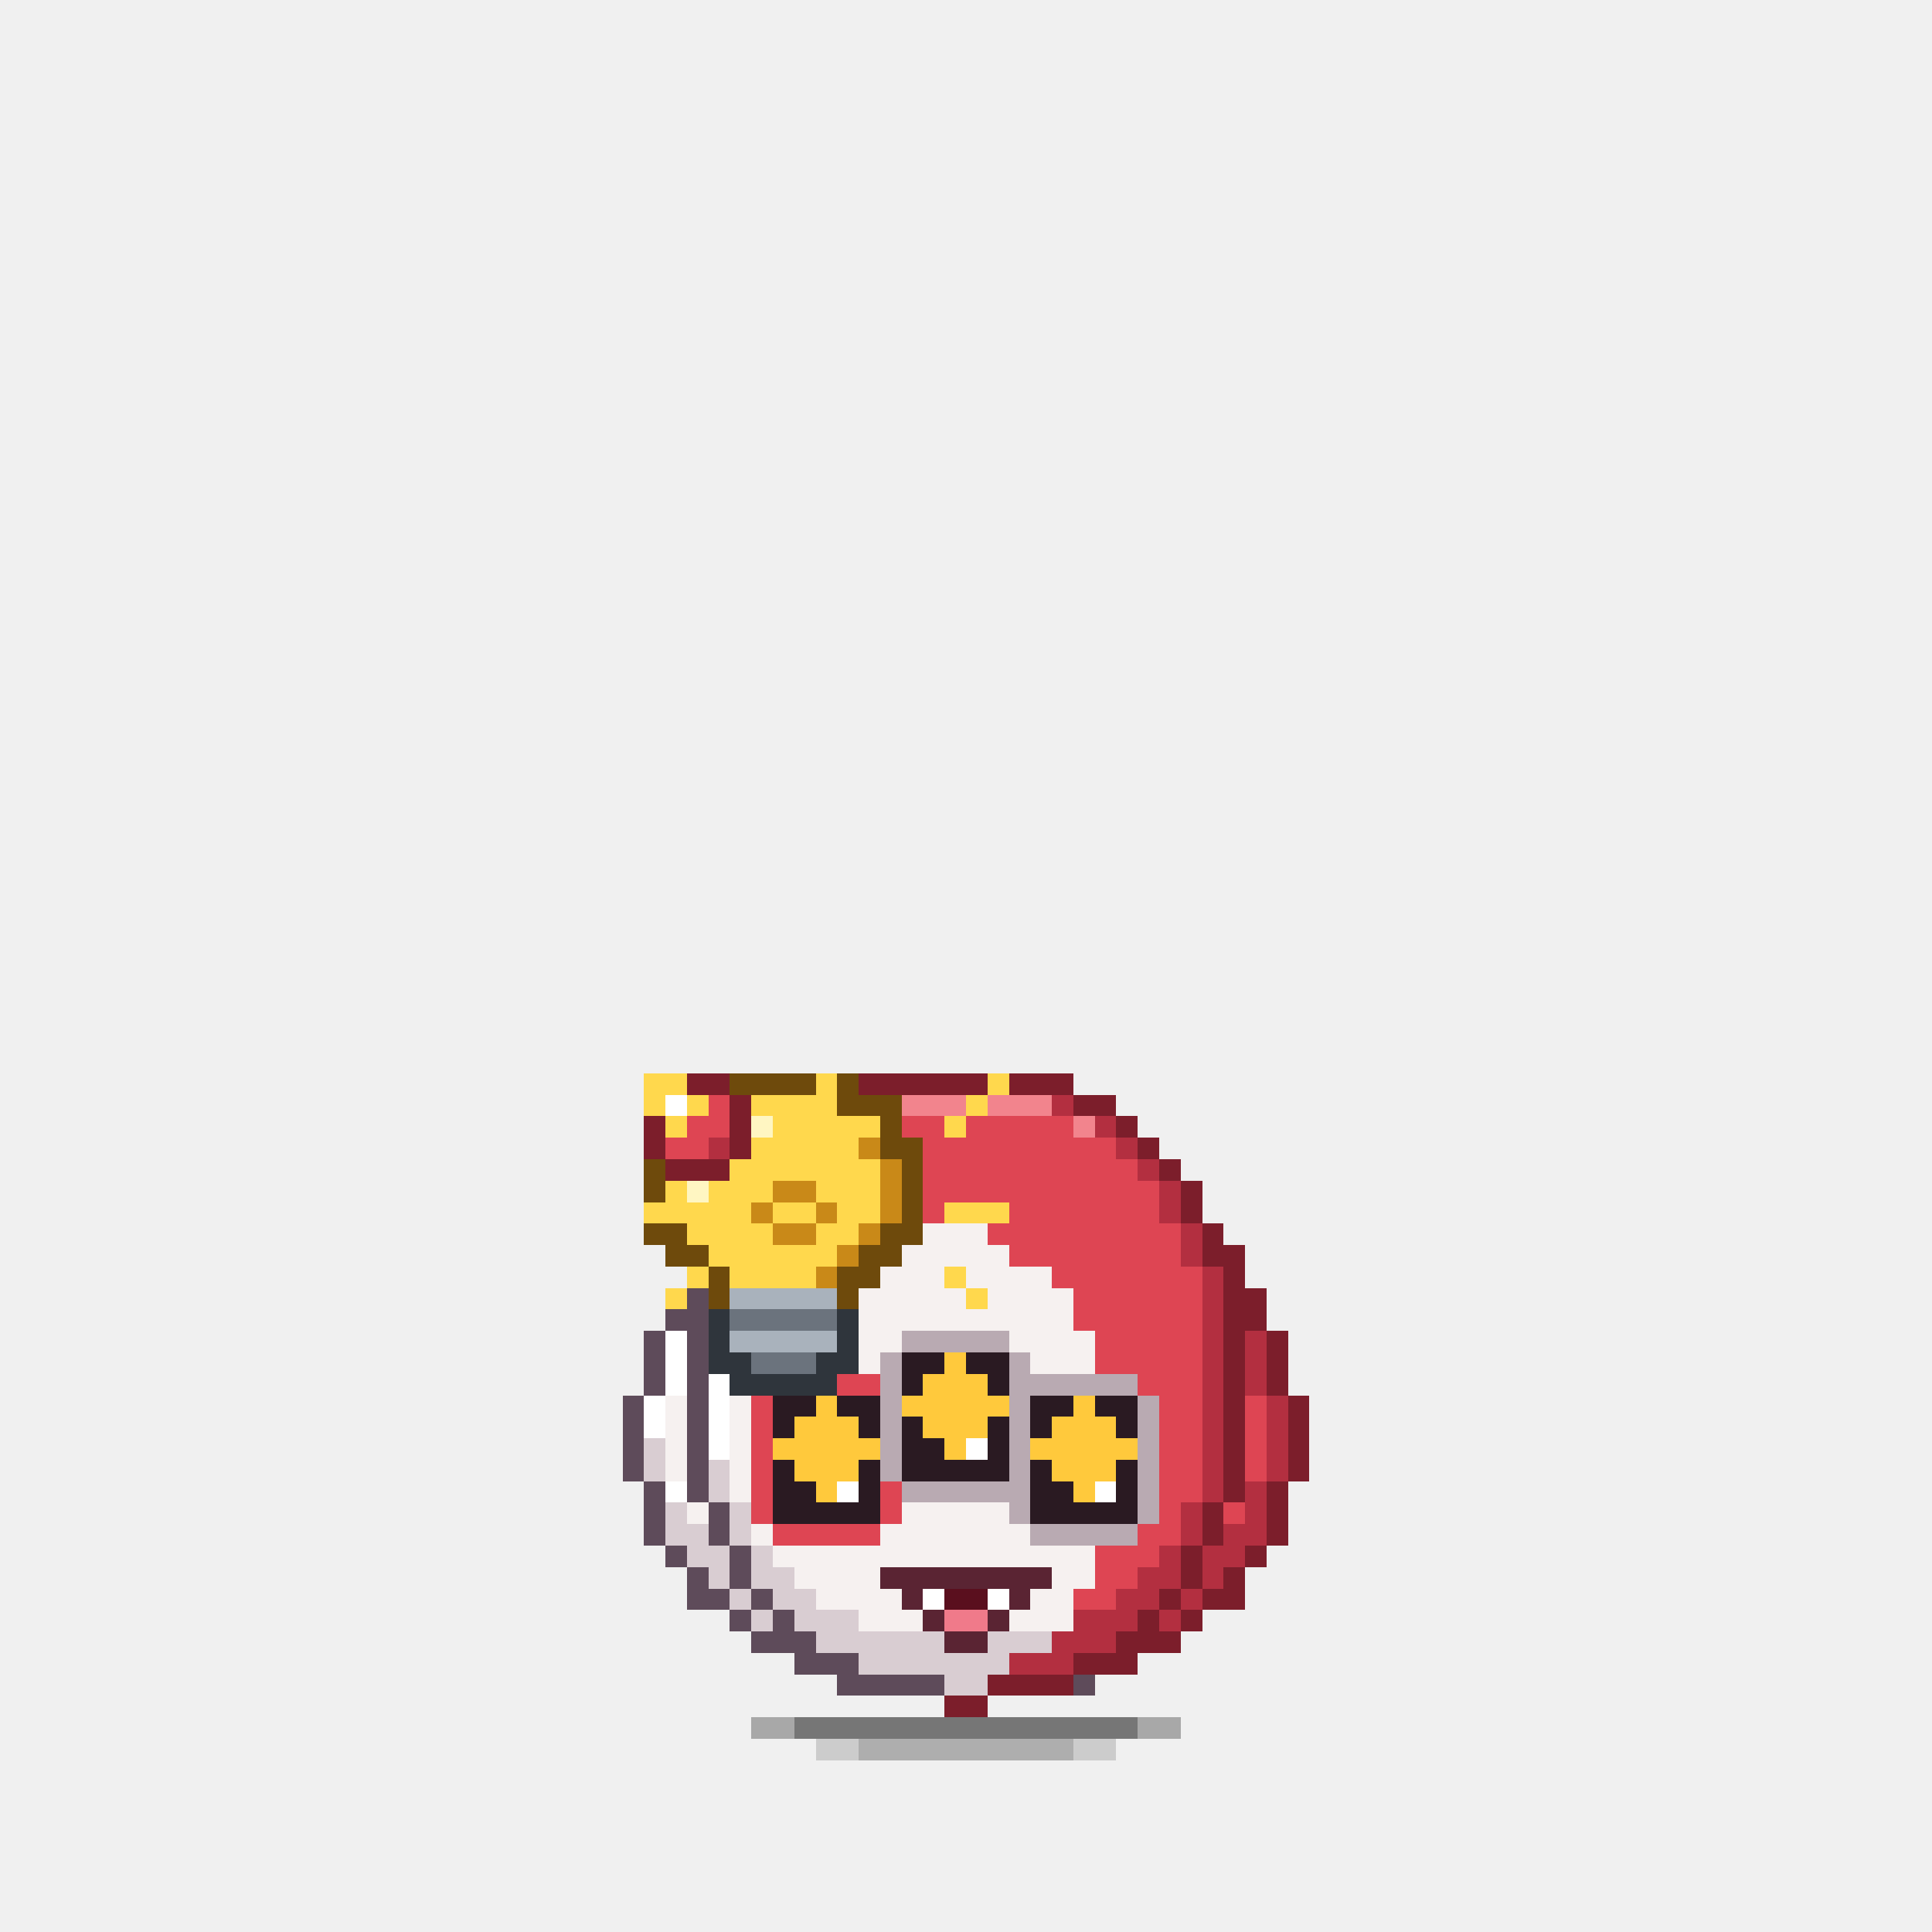
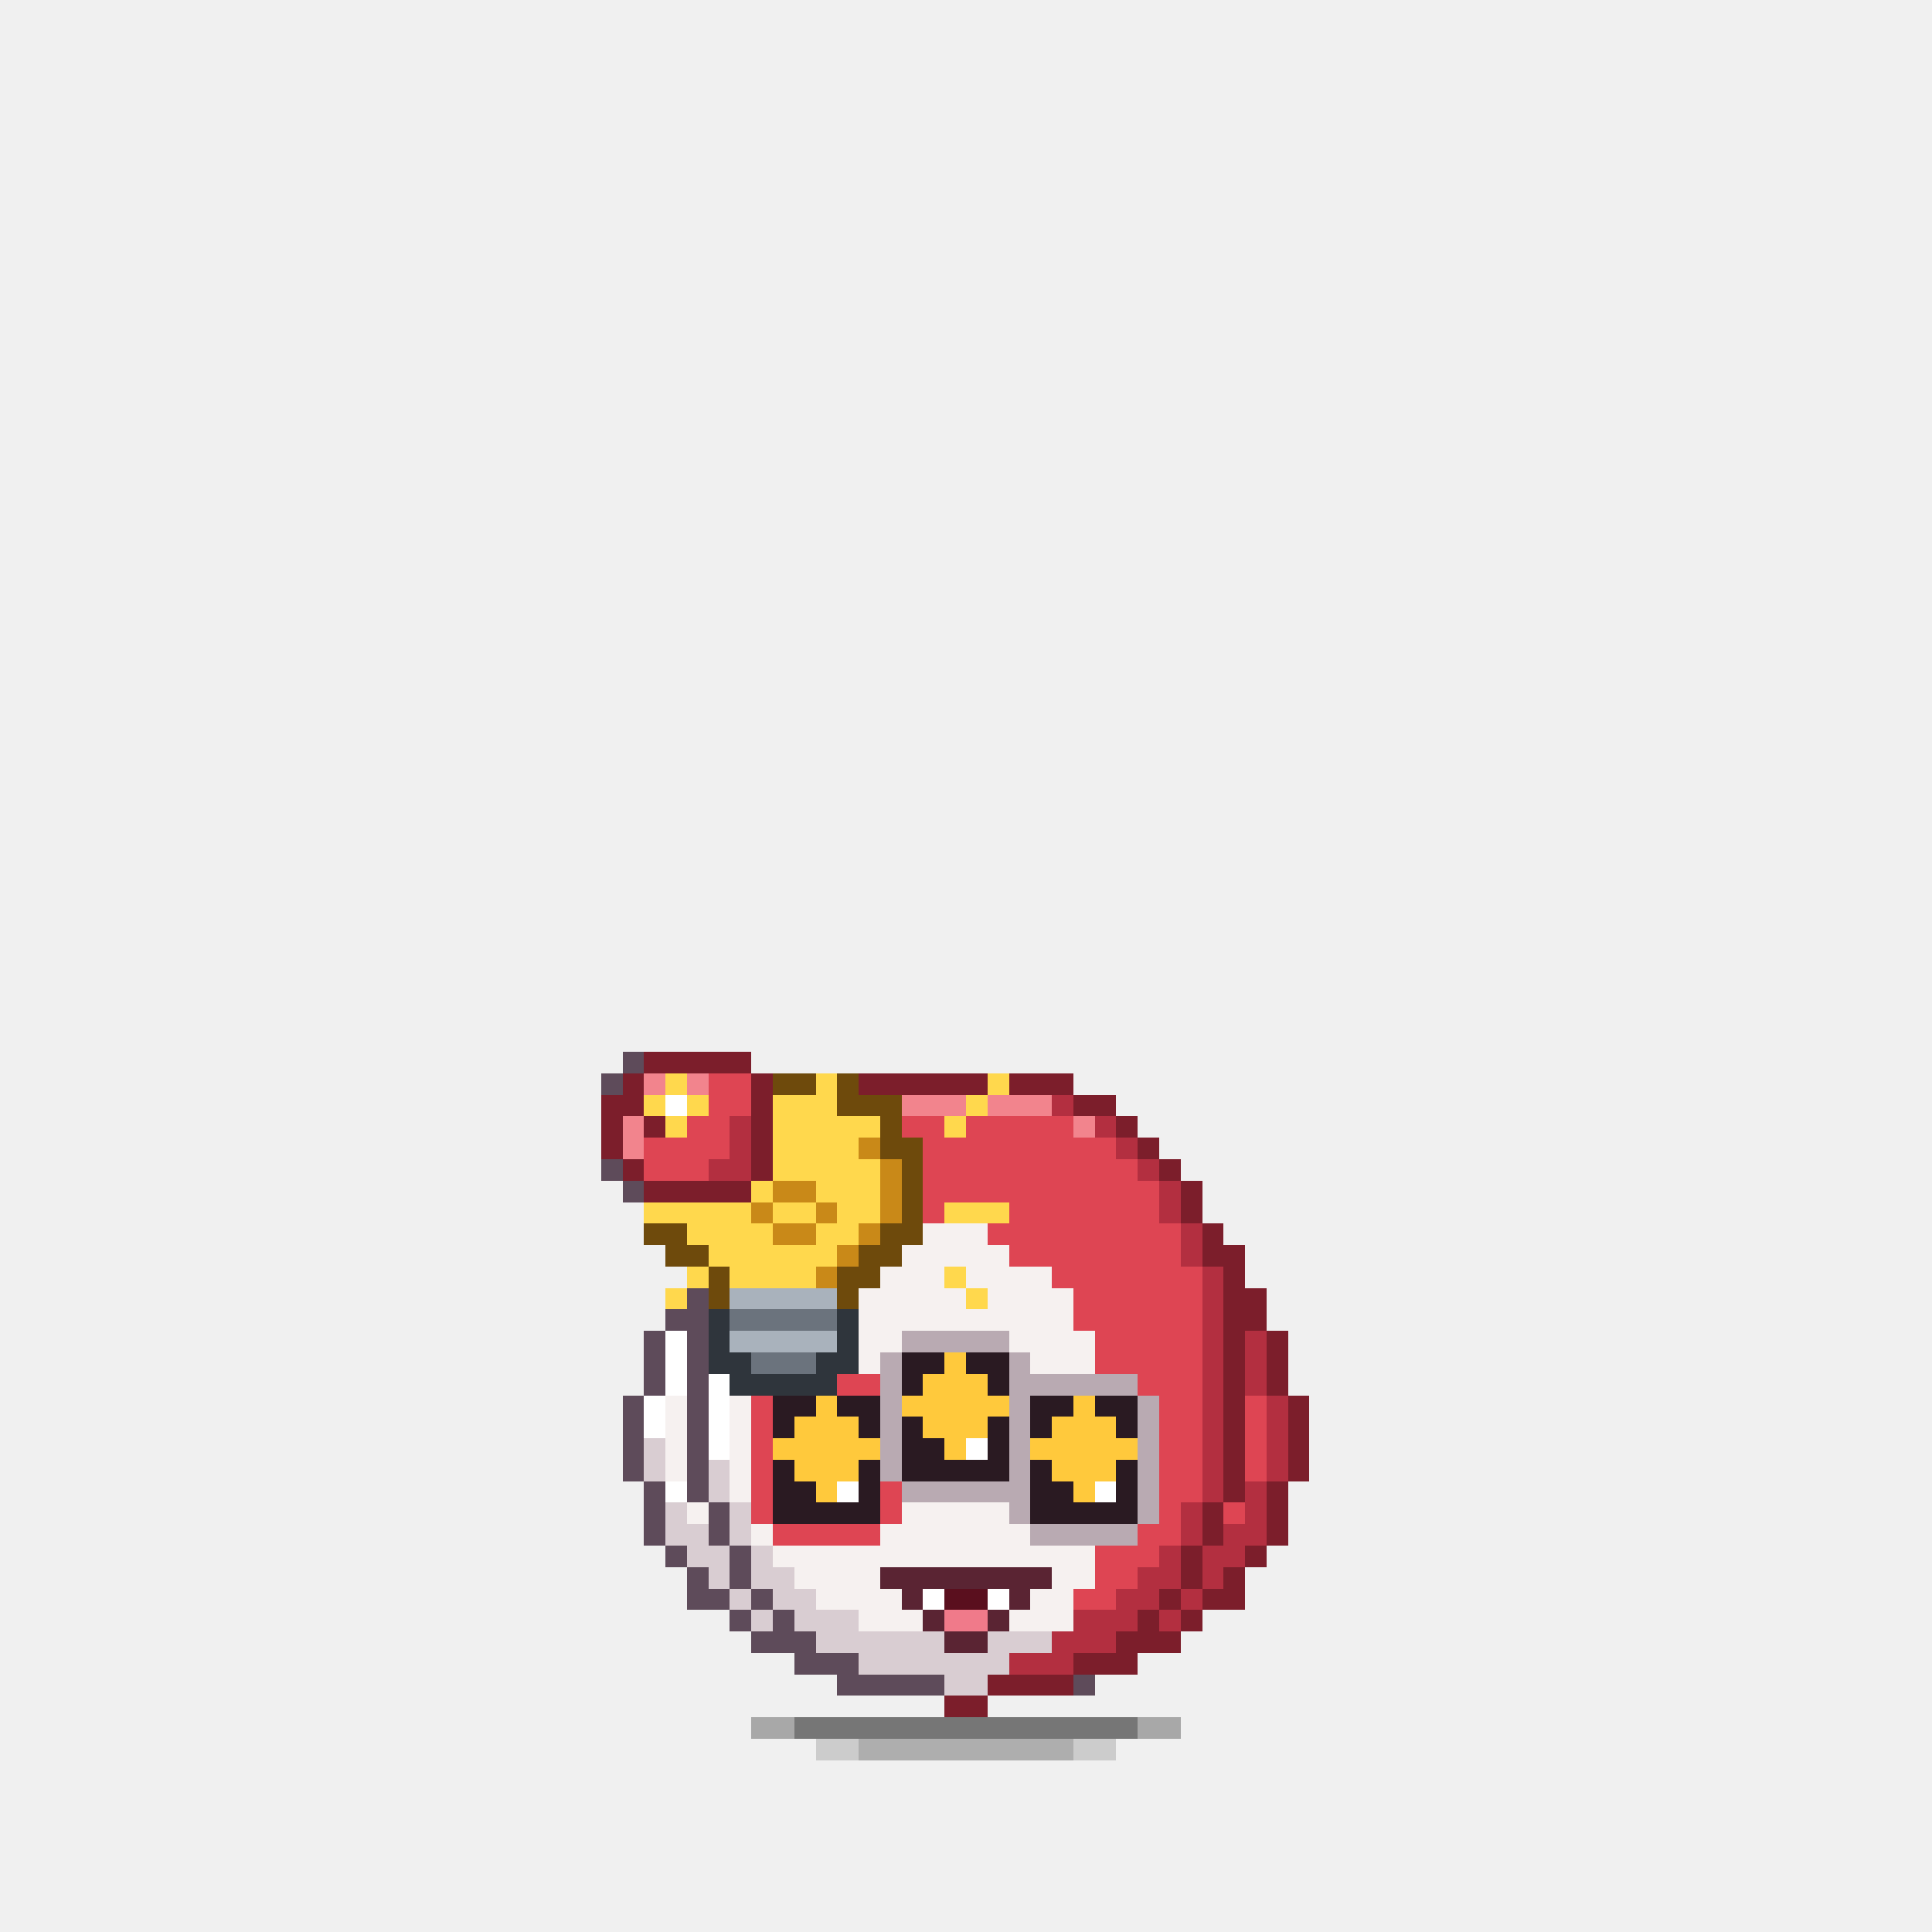
<svg xmlns="http://www.w3.org/2000/svg" viewBox="-15 -25 45 45" width="500" height="500" shape-rendering="crispEdges">
  <defs>
    <style>
      .sh-v { animation: sh-v 1.5s infinite step-end; }
      .sh-s-v { animation: sh-s-v 1.5s infinite step-end; }
      .b-n-m { animation: b-n-m 1.5s infinite step-end; }
      .b-n-v { animation: b-n-v 1.5s infinite step-end; }
      .b-sq-m { animation: b-sq-m 1.5s infinite step-end; }
      .b-sq-v { animation: b-sq-v 1.5s infinite step-end; }
      .b-st-m { animation: b-st-m 1.5s infinite step-end; }
      .b-st-v { animation: b-st-v 1.5s infinite step-end; }
      .f-eye-rings-m { animation: f-eye-rings-m 1.5s infinite step-end; }
      .f-eyes-open-m { animation: f-eyes-open-m 1.5s infinite step-end; }
      .f-eyes-open-v { animation: f-eyes-open-v 1.5s infinite step-end; }
      .f-cursor-m { animation: f-cursor-m 1.5s infinite step-end; }
      .f-cursor-v { animation: f-cursor-v 1.5s infinite step-end; }
      .f-face-star-m { animation: f-face-star-m 1.5s infinite step-end; }
      .f-face-star-v { animation: f-face-star-v 1.5s infinite step-end; }
      .bulb-dim-m { animation: bulb-dim-m 1.5s infinite step-end; }
      .bulb-dim-v { animation: bulb-dim-v 1.5s infinite step-end; }
      .bulb-lit-m { animation: bulb-lit-m 1.5s infinite step-end; }
      .bulb-lit-v { animation: bulb-lit-v 1.5s infinite step-end; }
      .bulb-rays-m { animation: bulb-rays-m 1.5s infinite step-end; }
      .bulb-rays-v { animation: bulb-rays-v 1.5s infinite step-end; }
      .hl-m { animation: hl-m 1.5s infinite linear; }
      .hr-m { animation: hr-m 1.5s infinite linear; }
      .glint-m { animation: glint-m 1.5s infinite linear; }
      .glint-v { animation: glint-v 1.5s infinite step-end; }
      .rig-m { animation: rig-m 1.5s infinite linear; }
      .bulb-m { animation: bulb-m 1.5s infinite linear; }
      .bulb-v { animation: bulb-v 1.5s infinite step-end; }
      @keyframes sh-v {
        0% { opacity: 1; }
        27.778% { opacity: 0; }
        55.556% { opacity: 1; }
      }
      @keyframes sh-s-v {
        0% { opacity: 0; }
        27.778% { opacity: 1; }
        55.556% { opacity: 0; }
      }
      @keyframes b-n-m {
        0% { transform: translate(0px, 0px); }
        27.778% { transform: translate(0px, 2px); }
        33.333% { transform: translate(0px, 0px); }
        55.556% { transform: translate(0px, -1px); }
        61.111% { transform: translate(0px, 0px); }
      }
      @keyframes b-n-v {
        0% { opacity: 1; }
        16.667% { opacity: 0; }
        33.333% { opacity: 1; }
        55.556% { opacity: 0; }
        61.111% { opacity: 1; }
      }
      @keyframes b-sq-m {
        0% { transform: translate(0px, 0px); }
        27.778% { transform: translate(0px, 2px); }
        33.333% { transform: translate(0px, 4px); }
        44.444% { transform: translate(0px, 3px); }
        50% { transform: translate(0px, 1px); }
        55.556% { transform: translate(0px, 0px); }
      }
      @keyframes b-sq-v {
        0% { opacity: 0; }
        16.667% { opacity: 1; }
        27.778% { opacity: 0; }
        55.556% { opacity: 1; }
        61.111% { opacity: 0; }
      }
      @keyframes b-st-m {
        0% { transform: translate(0px, -2px); }
        27.778% { transform: translate(0px, 0px); }
        33.333% { transform: translate(0px, 2px); }
        44.444% { transform: translate(0px, 1px); }
        50% { transform: translate(0px, -1px); }
        55.556% { transform: translate(0px, -2px); }
      }
      @keyframes b-st-v {
        0% { opacity: 0; }
        27.778% { opacity: 1; }
        33.333% { opacity: 0; }
      }
      @keyframes f-eye-rings-m {
        0% { transform: translate(0px, 0px); }
        16.667% { transform: translate(0px, 2px); }
        27.778% { transform: translate(0px, -1px); }
        33.333% { transform: translate(0px, 0px); }
        55.556% { transform: translate(0px, 2px); }
        61.111% { transform: translate(0px, 0px); }
      }
      @keyframes f-eyes-open-m {
        0% { transform: translate(0px, -1px); }
        16.667% { transform: translate(0px, 1px); }
        27.778% { transform: translate(0px, 3px); }
        33.333% { transform: translate(0px, 5px); }
        44.444% { transform: translate(0px, 4px); }
        50% { transform: translate(0px, 2px); }
        55.556% { transform: translate(0px, 1px); }
      }
      @keyframes f-eyes-open-v {
        0% { opacity: 1; }
        27.778% { opacity: 0; }
      }
      @keyframes f-cursor-m {
        0% { transform: translate(0px, 0px); }
        16.667% { transform: translate(0px, 2px); }
        27.778% { transform: translate(0px, 4px); }
        33.333% { transform: translate(0px, 6px); }
        44.444% { transform: translate(0px, 5px); }
        50% { transform: translate(0px, 3px); }
        55.556% { transform: translate(0px, 2px); }
      }
      @keyframes f-cursor-v {
        0% { opacity: 1; }
        27.778% { opacity: 0; }
      }
      @keyframes f-face-star-m {
        0% { transform: translate(0px, -3px); }
        27.778% { transform: translate(0px, -1px); }
        33.333% { transform: translate(0px, 0px); }
        55.556% { transform: translate(0px, 2px); }
        61.111% { transform: translate(0px, 0px); }
      }
      @keyframes f-face-star-v {
        0% { opacity: 0; }
        27.778% { opacity: 1; }
      }
      @keyframes bulb-dim-m {
        0% { transform: translate(0px, 0px); }
        27.778% { transform: translate(0px, 1px); }
        33.333% { transform: translate(0px, 0px); }
      }
      @keyframes bulb-dim-v {
        0% { opacity: 0; }
        16.667% { opacity: 1; }
        27.778% { opacity: 0; }
      }
      @keyframes bulb-lit-m {
        0% { transform: translate(0px, -1px); }
        27.778% { transform: translate(0px, 0px); }
      }
      @keyframes bulb-lit-v {
        0% { opacity: 0; }
        27.778% { opacity: 1; }
      }
      @keyframes bulb-rays-m {
        0% { transform: translate(-2px, -1px); }
        27.778% { transform: translate(-2px, 0px); }
        33.333% { transform: translate(-2px, -1px); }
      }
      @keyframes bulb-rays-v {
        0% { opacity: 0; }
        33.333% { opacity: 1; }
        44.444% { opacity: 0; }
        55.556% { opacity: 1; }
        66.667% { opacity: 0; }
        77.778% { opacity: 1; }
        88.889% { opacity: 0; }
      }
      @keyframes hl-m {
        0% { transform: translate(-1px, 19px); }
        27.778% { transform: translate(-1px, 19px); }
        28.889% { transform: translate(-1px, 18.844px); }
        33.333% { transform: translate(-1px, 17px); }
        37.778% { transform: translate(-1px, 15.618px); }
        40% { transform: translate(-1px, 15.13px); }
        41.667% { transform: translate(-1px, 15px); }
        42.222% { transform: translate(-1px, 15.006px); }
        44.444% { transform: translate(-1px, 15.144px); }
        46.667% { transform: translate(-1px, 15.425px); }
        50% { transform: translate(-1px, 16px); }
        51.111% { transform: translate(-1px, 16.298px); }
        53.333% { transform: translate(-1px, 17.203px); }
        55.556% { transform: translate(-1px, 18px); }
        57.778% { transform: translate(-1px, 18.544px); }
        60% { transform: translate(-1px, 18.939px); }
        61.111% { transform: translate(-1px, 19px); }
        100% { transform: translate(-1px, 19px); }
      }
      @keyframes hr-m {
        0% { transform: translate(26px, 8.577px); }
        2.222% { transform: translate(26px, 10.576px); }
        6.667% { transform: translate(26px, 14.952px); }
        8.889% { transform: translate(26px, 16.863px); }
        11.111% { transform: translate(26px, 18.28px); }
        13.333% { transform: translate(26px, 18.969px); }
        13.889% { transform: translate(26px, 19px); }
        15.556% { transform: translate(26px, 18.73px); }
        17.778% { transform: translate(26px, 17.648px); }
        20% { transform: translate(26px, 15.955px); }
        22.222% { transform: translate(26px, 13.883px); }
        24.444% { transform: translate(26px, 11.666px); }
        26.667% { transform: translate(26px, 9.537px); }
        28.889% { transform: translate(26px, 7.727px); }
        31.111% { transform: translate(26px, 6.471px); }
        33.333% { transform: translate(26px, 6px); }
        94.444% { transform: translate(26px, 6px); }
        95.556% { transform: translate(26px, 6.122px); }
        97.778% { transform: translate(26px, 7.015px); }
        100% { transform: translate(26px, 8.577px); }
      }
      @keyframes glint-m {
        0% { transform: translate(24px, 5px); }
        44.444% { transform: translate(24px, 5px); }
        50% { transform: translate(24px, 5px); }
        50.01% { transform: translate(24px, 8px); }
        77.778% { transform: translate(24px, 8px); }
        83.333% { transform: translate(24px, 8px); }
        83.343% { transform: translate(24px, 5px); }
        100% { transform: translate(24px, 5px); }
      }
      @keyframes glint-v {
        0% { opacity: 0; }
        44.444% { opacity: 1; }
        50% { opacity: 0; }
        77.778% { opacity: 1; }
        83.333% { opacity: 0; }
      }
      @keyframes rig-m {
        0% { transform: translate(0px, 0px); }
        22.222% { transform: translate(0px, 0px); }
        24.444% { transform: translate(0px, -0.548px); }
        26.667% { transform: translate(0px, -1.584px); }
        27.778% { transform: translate(0px, -2px); }
        31.111% { transform: translate(0px, -3.054px); }
        33.333% { transform: translate(0px, -3.662px); }
        35.556% { transform: translate(0px, -3.985px); }
        36.111% { transform: translate(0px, -4px); }
        37.778% { transform: translate(0px, -3.946px); }
        40% { transform: translate(0px, -3.73px); }
        42.222% { transform: translate(0px, -3.398px); }
        44.444% { transform: translate(0px, -3px); }
        46.667% { transform: translate(0px, -2.275px); }
        48.889% { transform: translate(0px, -1.346px); }
        50% { transform: translate(0px, -1px); }
        53.333% { transform: translate(0px, -0.224px); }
        55.556% { transform: translate(0px, 0px); }
        100% { transform: translate(0px, 0px); }
      }
      @keyframes bulb-m {
        0% { transform: translate(9px, -17px); }
        0.01% { transform: translate(9px, -16.667px); }
        16.667% { transform: translate(9px, -16.667px); }
        19.444% { transform: translate(9px, -17px); }
        24.444% { transform: translate(9px, -17.744px); }
        26.667% { transform: translate(9px, -17.967px); }
        27.778% { transform: translate(9px, -18px); }
        28.889% { transform: translate(9px, -17.896px); }
        31.111% { transform: translate(9px, -17.352px); }
        33.333% { transform: translate(9px, -17px); }
        94.444% { transform: translate(9px, -17px); }
        100% { transform: translate(9px, -17px); }
      }
      @keyframes bulb-v {
        0% { opacity: 0; }
        16.667% { opacity: 1; }
      }
      @media (prefers-reduced-motion: reduce) { * { animation: none !important; } }
    </style>
    <g id="shadow">
      <path fill="#000000" fill-opacity="0.3" d="M5 30h20v1h-20z" />
      <path fill="#000000" fill-opacity="0.15" d="M8 31h14v1h-14z" />
    </g>
    <g id="shadow-sm">
      <path fill="#000000" fill-opacity="0.3" d="M7 30h16v1h-16z" />
      <path fill="#000000" fill-opacity="0.15" d="M10 31h10v1h-10z" />
    </g>
    <g id="cloud">
      <path fill="#5E4B5A" d="M2 8h1v1h-1zM2 9h1v1h-1zM1 10h1v1h-1zM1 11h1v1h-1zM1 12h1v1h-1zM1 13h1v1h-1zM1 14h1v1h-1zM1 15h1v1h-1zM1 16h1v1h-1zM1 17h1v1h-1zM1 18h1v1h-1zM1 19h1v1h-1zM1 20h1v1h-1zM2 21h1v1h-1zM2 22h1v1h-1zM3 23h1v1h-1zM4 24h1v1h-1zM5 25h1v1h-1zM6 26h2v1h-2zM8 27h2v1h-2zM10 28h4v1h-4zM16 28h2v1h-2zM14 29h2v1h-2z" />
      <path fill="#7C1E2B" d="M14 1h2v1h-2zM10 2h4v1h-4zM16 2h4v1h-4zM8 3h2v1h-2zM20 3h2v1h-2zM6 4h2v1h-2zM22 4h2v1h-2zM5 5h1v1h-1zM24 5h1v1h-1zM4 6h1v1h-1zM25 6h1v1h-1zM3 7h1v1h-1zM26 7h1v1h-1zM27 8h1v1h-1zM27 9h1v1h-1zM28 10h1v1h-1zM28 11h1v1h-1zM28 12h1v1h-1zM28 13h1v1h-1zM28 14h1v1h-1zM28 15h1v1h-1zM28 16h1v1h-1zM28 17h1v1h-1zM28 18h1v1h-1zM28 19h1v1h-1zM28 20h1v1h-1zM27 21h1v1h-1zM27 22h1v1h-1zM26 23h1v1h-1zM25 24h1v1h-1zM24 25h1v1h-1zM22 26h2v1h-2zM20 27h2v1h-2zM18 28h2v1h-2z" />
      <path fill="#FFFFFF" d="M4 7h1v1h-1zM3 8h1v1h-1zM3 9h1v1h-1zM2 10h1v1h-1zM2 11h1v1h-1zM2 12h1v1h-1zM2 13h1v1h-1zM2 14h1v1h-1zM2 15h1v1h-1zM2 16h1v1h-1zM2 17h1v1h-1zM2 18h1v1h-1z" />
      <path fill="#F2848D" d="M14 2h1v1h-1zM10 3h4v1h-4zM16 3h3v1h-3zM8 4h2v1h-2zM20 4h1v1h-1zM6 5h2v1h-2zM22 5h1v1h-1zM5 6h1v1h-1z" />
      <path fill="#F6F1F0" d="M6 6h8v1h-8zM5 7h12v1h-12zM4 8h14v1h-14zM4 9h15v1h-15zM3 10h17v1h-17zM3 11h18v1h-18zM3 12h18v1h-18zM3 13h19v1h-19zM3 14h19v1h-19zM3 15h20v1h-20zM3 16h20v1h-20zM3 17h20v1h-20zM3 18h20v1h-20zM3 19h20v1h-20zM3 20h20v1h-20zM4 21h18v1h-18zM5 22h17v1h-17zM6 23h16v1h-16zM8 24h13v1h-13zM10 25h10v1h-10zM14 26h2v1h-2z" />
      <path fill="#DE4553" d="M14 3h2v1h-2zM10 4h10v1h-10zM8 5h14v1h-14zM14 6h10v1h-10zM17 7h8v1h-8zM18 8h8v1h-8zM19 9h7v1h-7zM20 10h7v1h-7zM21 11h6v1h-6zM21 12h6v1h-6zM22 13h5v1h-5zM22 14h5v1h-5zM23 15h4v1h-4zM23 16h4v1h-4zM23 17h4v1h-4zM23 18h4v1h-4zM23 19h4v1h-4zM23 20h4v1h-4zM22 21h4v1h-4zM22 22h3v1h-3zM22 23h2v1h-2zM21 24h1v1h-1z" />
      <path fill="#D9CDD2" d="M2 19h1v1h-1zM2 20h1v1h-1zM3 21h1v1h-1zM3 22h2v1h-2zM4 23h2v1h-2zM5 24h3v1h-3zM6 25h4v1h-4zM20 25h1v1h-1zM8 26h6v1h-6zM16 26h4v1h-4zM10 27h9v1h-9zM14 28h2v1h-2z" />
      <path fill="#B32F40" d="M15 2h1v1h-1zM19 3h1v1h-1zM21 4h1v1h-1zM23 5h1v1h-1zM24 6h1v1h-1zM25 7h1v1h-1zM26 8h1v1h-1zM26 9h1v1h-1zM27 10h1v1h-1zM27 11h1v1h-1zM27 12h1v1h-1zM27 13h1v1h-1zM27 14h1v1h-1zM27 15h1v1h-1zM27 16h1v1h-1zM27 17h1v1h-1zM27 18h1v1h-1zM27 19h1v1h-1zM27 20h1v1h-1zM26 21h1v1h-1zM25 22h2v1h-2zM24 23h2v1h-2zM22 24h3v1h-3zM21 25h3v1h-3zM20 26h2v1h-2zM19 27h1v1h-1z" />
    </g>
    <g id="cloud-puff">
      <path fill="#5E4B5A" d="M2 7h1v1h-1zM1 8h1v1h-1zM1 9h1v1h-1zM0 10h1v1h-1zM0 11h1v1h-1zM0 12h1v1h-1zM0 13h1v1h-1zM0 14h1v1h-1zM0 15h1v1h-1zM0 16h1v1h-1zM0 17h1v1h-1zM0 18h1v1h-1zM0 19h1v1h-1zM0 20h1v1h-1zM1 21h1v1h-1zM1 22h1v1h-1zM2 23h1v1h-1zM3 24h1v1h-1zM3 25h1v1h-1zM4 26h2v1h-2zM6 27h1v1h-1zM7 28h2v1h-2zM9 29h5v1h-5zM16 29h2v1h-2zM14 30h2v1h-2z" />
      <path fill="#7C1E2B" d="M14 0h2v1h-2zM9 1h5v1h-5zM16 1h5v1h-5zM7 2h2v1h-2zM21 2h2v1h-2zM6 3h1v1h-1zM23 3h1v1h-1zM4 4h2v1h-2zM24 4h2v1h-2zM3 5h1v1h-1zM26 5h1v1h-1zM3 6h1v1h-1zM26 6h1v1h-1zM27 7h1v1h-1zM28 8h1v1h-1zM28 9h1v1h-1zM29 10h1v1h-1zM29 11h1v1h-1zM29 12h1v1h-1zM29 13h1v1h-1zM29 14h1v1h-1zM29 15h1v1h-1zM29 16h1v1h-1zM29 17h1v1h-1zM29 18h1v1h-1zM29 19h1v1h-1zM29 20h1v1h-1zM28 21h1v1h-1zM28 22h1v1h-1zM27 23h1v1h-1zM26 24h1v1h-1zM26 25h1v1h-1zM24 26h2v1h-2zM23 27h1v1h-1zM21 28h2v1h-2zM18 29h3v1h-3z" />
      <path fill="#FFFFFF" d="M4 6h1v1h-1zM3 7h1v1h-1zM2 8h1v1h-1zM2 9h1v1h-1zM1 10h1v1h-1zM1 11h1v1h-1zM1 12h1v1h-1zM1 13h1v1h-1zM1 14h1v1h-1zM1 15h1v1h-1zM1 16h1v1h-1zM1 17h1v1h-1zM1 18h1v1h-1z" />
      <path fill="#F2848D" d="M14 1h1v1h-1zM9 2h5v1h-5zM16 2h4v1h-4zM7 3h2v1h-2zM21 3h1v1h-1zM6 4h1v1h-1zM4 5h2v1h-2zM24 5h1v1h-1z" />
      <path fill="#F6F1F0" d="M7 5h6v1h-6zM5 6h11v1h-11zM4 7h14v1h-14zM3 8h16v1h-16zM3 9h17v1h-17zM2 10h19v1h-19zM2 11h19v1h-19zM2 12h20v1h-20zM2 13h20v1h-20zM2 14h21v1h-21zM2 15h21v1h-21zM2 16h21v1h-21zM2 17h21v1h-21zM2 18h21v1h-21zM2 19h21v1h-21zM2 20h21v1h-21zM3 21h20v1h-20zM4 22h19v1h-19zM4 23h18v1h-18zM6 24h16v1h-16zM7 25h15v1h-15zM9 26h12v1h-12zM14 27h2v1h-2z" />
      <path fill="#DE4553" d="M14 2h2v1h-2zM9 3h12v1h-12zM7 4h16v1h-16zM6 5h1v1h-1zM13 5h11v1h-11zM16 6h9v1h-9zM18 7h8v1h-8zM19 8h8v1h-8zM20 9h7v1h-7zM21 10h7v1h-7zM21 11h7v1h-7zM22 12h6v1h-6zM22 13h6v1h-6zM23 14h5v1h-5zM23 15h5v1h-5zM23 16h5v1h-5zM23 17h5v1h-5zM23 18h5v1h-5zM23 19h5v1h-5zM23 20h5v1h-5zM23 21h4v1h-4zM23 22h3v1h-3zM22 23h4v1h-4zM22 24h2v1h-2zM22 25h1v1h-1z" />
      <path fill="#D9CDD2" d="M1 19h1v1h-1zM1 20h1v1h-1zM2 21h1v1h-1zM2 22h2v1h-2zM3 23h1v1h-1zM4 24h2v1h-2zM4 25h3v1h-3zM6 26h3v1h-3zM7 27h7v1h-7zM16 27h4v1h-4zM9 28h10v1h-10zM14 29h2v1h-2z" />
      <path fill="#B32F40" d="M15 1h1v1h-1zM20 2h1v1h-1zM22 3h1v1h-1zM23 4h1v1h-1zM25 5h1v1h-1zM25 6h1v1h-1zM26 7h1v1h-1zM27 8h1v1h-1zM27 9h1v1h-1zM28 10h1v1h-1zM28 11h1v1h-1zM28 12h1v1h-1zM28 13h1v1h-1zM28 14h1v1h-1zM28 15h1v1h-1zM28 16h1v1h-1zM28 17h1v1h-1zM28 18h1v1h-1zM28 19h1v1h-1zM28 20h1v1h-1zM27 21h1v1h-1zM26 22h2v1h-2zM26 23h1v1h-1zM24 24h2v1h-2zM23 25h3v1h-3zM21 26h3v1h-3zM20 27h3v1h-3zM19 28h2v1h-2z" />
    </g>
    <g id="cloud-squash">
      <path fill="#5E4B5A" d="M10 5h3v1h-3zM7 6h3v1h-3zM5 7h2v1h-2zM4 8h1v1h-1zM3 9h1v1h-1zM2 10h1v1h-1zM1 11h1v1h-1zM0 12h1v1h-1zM0 13h1v1h-1zM0 14h1v1h-1zM-1 15h1v1h-1zM-1 16h1v1h-1zM-1 17h1v1h-1zM-1 18h1v1h-1zM0 19h1v1h-1zM0 20h1v1h-1zM0 21h1v1h-1zM1 22h1v1h-1zM2 23h1v1h-1zM2 24h2v1h-2zM4 25h1v1h-1zM5 26h2v1h-2zM7 27h2v1h-2zM9 28h12v1h-12z" />
      <path fill="#7C1E2B" d="M13 5h7v1h-7zM20 6h3v1h-3zM23 7h2v1h-2zM25 8h1v1h-1zM26 9h1v1h-1zM27 10h1v1h-1zM28 11h1v1h-1zM29 12h1v1h-1zM29 13h1v1h-1zM29 14h1v1h-1zM30 15h1v1h-1zM30 16h1v1h-1zM30 17h1v1h-1zM30 18h1v1h-1zM29 19h1v1h-1zM29 20h1v1h-1zM29 21h1v1h-1zM28 22h1v1h-1zM27 23h1v1h-1zM26 24h2v1h-2zM25 25h1v1h-1zM23 26h2v1h-2zM21 27h2v1h-2z" />
      <path fill="#FFFFFF" d="M10 6h6v1h-6zM7 7h3v1h-3zM5 8h2v1h-2zM4 9h1v1h-1zM3 10h1v1h-1zM2 11h1v1h-1zM1 12h1v1h-1zM1 13h1v1h-1zM1 14h1v1h-1zM0 15h1v1h-1zM0 16h1v1h-1zM1 19h1v1h-1z" />
      <path fill="#F2848D" d="M16 6h3v1h-3zM20 7h2v1h-2zM23 8h1v1h-1z" />
      <path fill="#F6F1F0" d="M10 7h8v1h-8zM7 8h12v1h-12zM5 9h15v1h-15zM4 10h17v1h-17zM3 11h19v1h-19zM2 12h20v1h-20zM2 13h21v1h-21zM2 14h21v1h-21zM1 15h22v1h-22zM1 16h23v1h-23zM1 17h23v1h-23zM1 18h23v1h-23zM2 19h22v1h-22zM2 20h22v1h-22zM3 21h21v1h-21zM4 22h20v1h-20zM5 23h18v1h-18zM7 24h16v1h-16zM9 25h12v1h-12z" />
      <path fill="#DE4553" d="M18 7h2v1h-2zM19 8h4v1h-4zM20 9h5v1h-5zM21 10h5v1h-5zM22 11h5v1h-5zM22 12h6v1h-6zM23 13h5v1h-5zM23 14h5v1h-5zM23 15h6v1h-6zM24 16h5v1h-5zM24 17h5v1h-5zM24 18h5v1h-5zM24 19h4v1h-4zM24 20h4v1h-4zM24 21h3v1h-3zM24 22h2v1h-2zM23 23h2v1h-2z" />
      <path fill="#D9CDD2" d="M0 17h1v1h-1zM0 18h1v1h-1zM1 20h1v1h-1zM1 21h2v1h-2zM2 22h2v1h-2zM3 23h2v1h-2zM4 24h3v1h-3zM5 25h4v1h-4zM21 25h2v1h-2zM7 26h15v1h-15zM9 27h12v1h-12z" />
      <path fill="#B32F40" d="M19 6h1v1h-1zM22 7h1v1h-1zM24 8h1v1h-1zM25 9h1v1h-1zM26 10h1v1h-1zM27 11h1v1h-1zM28 12h1v1h-1zM28 13h1v1h-1zM28 14h1v1h-1zM29 15h1v1h-1zM29 16h1v1h-1zM29 17h1v1h-1zM29 18h1v1h-1zM28 19h1v1h-1zM28 20h1v1h-1zM27 21h2v1h-2zM26 22h2v1h-2zM25 23h2v1h-2zM23 24h3v1h-3zM23 25h2v1h-2zM22 26h1v1h-1z" />
    </g>
    <g id="cloud-stretch">
      <path fill="#5E4B5A" d="M2 10h1v1h-1zM2 11h1v1h-1zM2 12h1v1h-1zM2 13h1v1h-1zM2 14h1v1h-1zM2 15h1v1h-1zM2 16h1v1h-1zM2 17h1v1h-1zM2 18h1v1h-1zM2 19h1v1h-1zM3 20h1v1h-1zM3 21h1v1h-1zM4 22h1v1h-1zM4 23h1v1h-1zM5 24h1v1h-1zM6 25h1v1h-1zM7 26h1v1h-1zM8 27h2v1h-2zM10 28h4v1h-4z" />
      <path fill="#7C1E2B" d="M10 0h10v1h-10zM8 1h2v1h-2zM20 1h2v1h-2zM7 2h1v1h-1zM22 2h1v1h-1zM6 3h1v1h-1zM23 3h1v1h-1zM5 4h1v1h-1zM24 4h1v1h-1zM4 5h1v1h-1zM25 5h1v1h-1zM4 6h1v1h-1zM25 6h1v1h-1zM3 7h1v1h-1zM26 7h1v1h-1zM3 8h1v1h-1zM26 8h1v1h-1zM2 9h1v1h-1zM27 9h1v1h-1zM27 10h1v1h-1zM27 11h1v1h-1zM27 12h1v1h-1zM27 13h1v1h-1zM27 14h1v1h-1zM27 15h1v1h-1zM27 16h1v1h-1zM27 17h1v1h-1zM27 18h1v1h-1zM27 19h1v1h-1zM26 20h1v1h-1zM26 21h1v1h-1zM25 22h1v1h-1zM25 23h1v1h-1zM24 24h1v1h-1zM23 25h1v1h-1zM22 26h1v1h-1zM20 27h2v1h-2zM16 28h4v1h-4zM14 29h2v1h-2z" />
      <path fill="#FFFFFF" d="M4 8h1v1h-1zM3 9h1v1h-1zM3 10h1v1h-1zM3 11h1v1h-1zM3 12h1v1h-1zM3 13h1v1h-1zM3 14h1v1h-1zM3 15h1v1h-1zM3 16h1v1h-1zM3 17h1v1h-1z" />
      <path fill="#F2848D" d="M10 1h9v1h-9zM8 2h2v1h-2zM20 2h1v1h-1zM7 3h1v1h-1zM6 4h1v1h-1zM5 5h1v1h-1zM5 6h1v1h-1zM4 7h1v1h-1z" />
      <path fill="#F6F1F0" d="M8 6h5v1h-5zM5 7h11v1h-11zM5 8h12v1h-12zM4 9h15v1h-15zM4 10h16v1h-16zM4 11h16v1h-16zM4 12h17v1h-17zM4 13h17v1h-17zM4 14h18v1h-18zM4 15h18v1h-18zM4 16h18v1h-18zM4 17h18v1h-18zM4 18h18v1h-18zM4 19h18v1h-18zM5 20h17v1h-17zM5 21h17v1h-17zM6 22h15v1h-15zM7 23h14v1h-14zM8 24h12v1h-12zM10 25h10v1h-10zM14 26h2v1h-2z" />
      <path fill="#DE4553" d="M10 2h10v1h-10zM8 3h14v1h-14zM7 4h16v1h-16zM6 5h18v1h-18zM6 6h2v1h-2zM13 6h11v1h-11zM16 7h9v1h-9zM17 8h8v1h-8zM19 9h7v1h-7zM20 10h6v1h-6zM20 11h6v1h-6zM21 12h5v1h-5zM21 13h5v1h-5zM22 14h4v1h-4zM22 15h4v1h-4zM22 16h4v1h-4zM22 17h4v1h-4zM22 18h4v1h-4zM22 19h4v1h-4zM22 20h3v1h-3zM22 21h3v1h-3zM21 22h3v1h-3zM21 23h2v1h-2zM20 24h2v1h-2z" />
      <path fill="#D9CDD2" d="M3 18h1v1h-1zM3 19h1v1h-1zM4 20h1v1h-1zM4 21h1v1h-1zM5 22h1v1h-1zM5 23h2v1h-2zM6 24h2v1h-2zM7 25h3v1h-3zM8 26h6v1h-6zM16 26h3v1h-3zM10 27h7v1h-7zM14 28h2v1h-2z" />
      <path fill="#B32F40" d="M19 1h1v1h-1zM21 2h1v1h-1zM22 3h1v1h-1zM23 4h1v1h-1zM24 5h1v1h-1zM24 6h1v1h-1zM25 7h1v1h-1zM25 8h1v1h-1zM26 9h1v1h-1zM26 10h1v1h-1zM26 11h1v1h-1zM26 12h1v1h-1zM26 13h1v1h-1zM26 14h1v1h-1zM26 15h1v1h-1zM26 16h1v1h-1zM26 17h1v1h-1zM26 18h1v1h-1zM26 19h1v1h-1zM25 20h1v1h-1zM25 21h1v1h-1zM24 22h1v1h-1zM23 23h2v1h-2zM22 24h2v1h-2zM20 25h3v1h-3zM19 26h3v1h-3zM17 27h3v1h-3z" />
    </g>
    <g id="eye-rings">
      <path fill="#DE4553" d="M6 14h5v1h-5zM5 15h1v1h-1zM11 15h1v1h-1zM5 16h1v1h-1zM11 16h1v1h-1zM5 17h1v1h-1zM11 17h1v1h-1zM5 18h1v1h-1zM11 18h1v1h-1zM5 19h1v1h-1zM11 19h1v1h-1zM5 20h1v1h-1zM11 20h1v1h-1zM6 21h5v1h-5z" />
      <path fill="#2A1A22" d="M6 15h5v1h-5zM6 16h5v1h-5zM6 17h5v1h-5zM6 18h5v1h-5zM6 19h5v1h-5zM6 20h5v1h-5z" />
      <path fill="#B9AAB2" d="M18 14h5v1h-5zM17 15h1v1h-1zM23 15h1v1h-1zM17 16h1v1h-1zM23 16h1v1h-1zM17 17h1v1h-1zM23 17h1v1h-1zM17 18h1v1h-1zM23 18h1v1h-1zM17 19h1v1h-1zM23 19h1v1h-1zM17 20h1v1h-1zM23 20h1v1h-1zM18 21h5v1h-5z" />
      <path fill="#2A1A22" d="M18 15h5v1h-5zM18 16h5v1h-5zM18 17h5v1h-5zM18 18h5v1h-5zM18 19h5v1h-5zM18 20h5v1h-5z" />
      <path fill="#B9AAB2" d="M12 12h5v1h-5zM11 13h1v1h-1zM17 13h1v1h-1zM11 14h1v1h-1zM17 14h1v1h-1zM11 15h1v1h-1zM17 15h1v1h-1zM11 16h1v1h-1zM17 16h1v1h-1zM11 17h1v1h-1zM17 17h1v1h-1zM11 18h1v1h-1zM17 18h1v1h-1zM12 19h5v1h-5z" />
      <path fill="#2A1A22" d="M12 13h5v1h-5zM12 14h5v1h-5zM12 15h5v1h-5zM12 16h5v1h-5zM12 17h5v1h-5zM12 18h5v1h-5z" />
    </g>
    <g id="face-happy">
      <path fill="#2A1A22" d="M4 17h5v1h-5zM3 18h1v1h-1zM9 18h1v1h-1z" />
      <path fill="#2A1A22" d="M19 17h5v1h-5zM18 18h1v1h-1zM24 18h1v1h-1z" />
      <path fill="#2A1A22" d="M12 15h5v1h-5zM11 16h1v1h-1zM17 16h1v1h-1z" />
      <path fill="#5A2433" d="M12 23h6v1h-6zM12 24h1v1h-1zM17 24h1v1h-1zM13 25h1v1h-1zM16 25h1v1h-1zM14 26h2v1h-2z" />
      <path fill="#FFFFFF" d="M13 24h1v1h-1zM16 24h1v1h-1z" />
      <path fill="#5A0F1E" d="M14 24h2v1h-2z" />
      <path fill="#F07A8A" d="M14 25h2v1h-2z" />
    </g>
    <g id="blush">
      <path fill="#F2A0AE" d="M1 21h3v1h-3zM1 22h3v1h-3z" />
      <path fill="#F2A0AE" d="M26 21h3v1h-3zM26 22h3v1h-3z" />
    </g>
    <g id="face-caret">
      <path fill="#2A1A22" d="M4 17h5v1h-5zM3 18h1v1h-1zM9 18h1v1h-1z" />
      <path fill="#2A1A22" d="M19 17h5v1h-5zM18 18h1v1h-1zM24 18h1v1h-1z" />
      <path fill="#2A1A22" d="M12 15h5v1h-5zM11 16h1v1h-1zM17 16h1v1h-1z" />
      <path fill="#5A2433" d="M11 23h1v1h-1zM18 23h1v1h-1zM12 24h6v1h-6z" />
      <path fill="#FFFFFF" d="M13 25h1v1h-1zM16 25h1v1h-1z" />
    </g>
    <g id="eyes-open">
      <path fill="#FFFFFF" d="M7 16h2v1h-2zM7 17h2v1h-2zM9 19h1v1h-1z" />
      <path fill="#FFFFFF" d="M19 16h2v1h-2zM19 17h2v1h-2zM21 19h1v1h-1z" />
      <path fill="#FFFFFF" d="M13 14h2v1h-2zM13 15h2v1h-2zM15 17h1v1h-1z" />
    </g>
    <g id="eyes-shut">
      <path fill="#2A1A22" d="M3 17h1v1h-1zM9 17h1v1h-1zM4 18h5v1h-5z" />
      <path fill="#2A1A22" d="M18 17h1v1h-1zM24 17h1v1h-1zM19 18h5v1h-5z" />
      <path fill="#2A1A22" d="M11 15h1v1h-1zM17 15h1v1h-1zM12 16h5v1h-5z" />
    </g>
    <g id="cursor">
      <path fill="#5A2433" d="M11 23h1v1h-1zM18 23h1v1h-1zM12 24h6v1h-6z" />
      <path fill="#FFFFFF" d="M13 25h1v1h-1zM16 25h1v1h-1z" />
    </g>
    <g id="mouth-yawn-1">
      <path fill="#5A2433" d="M14 23h2v1h-2zM13 24h1v1h-1zM16 24h1v1h-1zM14 25h2v1h-2z" />
      <path fill="#5A0F1E" d="M14 24h2v1h-2z" />
    </g>
    <g id="mouth-yawn-2">
      <path fill="#5A2433" d="M13 23h4v1h-4zM12 24h1v1h-1zM17 24h1v1h-1zM12 25h1v1h-1zM17 25h1v1h-1zM13 26h4v1h-4z" />
      <path fill="#5A0F1E" d="M13 24h4v1h-4zM13 25h1v1h-1zM16 25h1v1h-1z" />
      <path fill="#F07A8A" d="M14 25h2v1h-2z" />
    </g>
    <g id="mouth-yawn-3">
      <path fill="#5A2433" d="M12 22h6v1h-6zM11 23h1v1h-1zM18 23h1v1h-1zM11 24h1v1h-1zM18 24h1v1h-1zM11 25h1v1h-1zM18 25h1v1h-1zM12 26h6v1h-6z" />
      <path fill="#5A0F1E" d="M12 23h6v1h-6zM12 24h6v1h-6zM12 25h1v1h-1zM17 25h1v1h-1z" />
      <path fill="#F07A8A" d="M13 25h4v1h-4z" />
    </g>
    <g id="mini-puff">
      <path fill="#7C1E2B" d="M1 0h2v1h-2zM0 1h1v1h-1zM3 1h1v1h-1zM0 2h1v1h-1zM3 2h1v1h-1zM1 3h2v1h-2z" />
      <path fill="#F2848D" d="M1 1h1v1h-1z" />
      <path fill="#DE4553" d="M2 1h1v1h-1zM1 2h2v1h-2z" />
    </g>
    <g id="hand">
-       <path fill="#5E4B5A" d="M1 0h3v1h-3zM0 1h1v1h-1zM4 1h1v1h-1zM0 2h1v1h-1zM4 2h1v1h-1zM0 3h1v1h-1zM4 3h1v1h-1zM1 4h3v1h-3z" />
-       <path fill="#FFFFFF" d="M1 1h2v1h-2zM1 2h1v1h-1z" />
-       <path fill="#F6F1F0" d="M3 1h1v1h-1zM2 2h2v1h-2zM1 3h2v1h-2z" />
-       <path fill="#D9CDD2" d="M3 3h1v1h-1z" />
+       <path fill="#5E4B5A" d="M-1 -1h5v1h-5zM-2 0h1v1h-1zM4 0h1v1h-1zM-2 1h1v1h-1zM4 1h2v1h-2zM-2 2h1v1h-1zM3 2h1v1h-1zM5 2h1v1h-1zM-2 3h1v1h-1zM5 3h1v1h-1zM-2 4h1v1h-1zM4 4h1v1h-1zM-1 5h5v1h-5z" />
+       <path fill="#F6F1F0" d="M-1 0h2v1h-2zM-1 1h4v1h-4zM0 2h3v1h-3zM0 3h4v1h-4zM1 4h3v1h-3z" />
+       <path fill="#FFFFFF" d="M1 0h3v1h-3zM3 1h1v1h-1zM4 2h1v1h-1zM4 3h1v1h-1z" />
+       <path fill="#D9CDD2" d="M-1 2h1v1h-1zM-1 3h1v1h-1zM-1 4h2v1h-2z" />
    </g>
    <g id="hand-r">
-       <path fill="#7C1E2B" d="M1 0h3v1h-3zM0 1h1v1h-1zM4 1h1v1h-1zM0 2h1v1h-1zM4 2h1v1h-1zM0 3h1v1h-1zM4 3h1v1h-1zM1 4h3v1h-3z" />
-       <path fill="#F2848D" d="M1 1h2v1h-2zM1 2h1v1h-1z" />
-       <path fill="#DE4553" d="M3 1h1v1h-1zM2 2h2v1h-2zM1 3h2v1h-2z" />
-       <path fill="#B32F40" d="M3 3h1v1h-1z" />
+       <path fill="#7C1E2B" d="M0 -1h5v1h-5zM-1 0h1v1h-1zM5 0h1v1h-1zM-2 1h2v1h-2zM5 1h1v1h-1zM-2 2h1v1h-1zM0 2h1v1h-1zM5 2h1v1h-1zM-2 3h1v1h-1zM5 3h1v1h-1zM-1 4h1v1h-1zM5 4h1v1h-1zM0 5h5v1h-5z" />
+       <path fill="#F2848D" d="M0 0h3v1h-3zM0 1h1v1h-1zM-1 2h1v1h-1zM-1 3h1v1h-1z" />
+       <path fill="#DE4553" d="M3 0h2v1h-2zM1 1h4v1h-4zM1 2h3v1h-3zM0 3h4v1h-4zM0 4h3v1h-3z" />
+       <path fill="#B32F40" d="M4 2h1v1h-1zM4 3h1v1h-1zM3 4h2v1h-2z" />
    </g>
    <g id="bulb">
      <path fill="#FFD84D" d="M4 1h5v1h-5zM2 2h2v1h-2zM6 2h5v1h-5zM2 3h1v1h-1zM5 3h5v1h-5zM1 4h1v1h-1zM4 4h7v1h-7zM1 5h1v1h-1zM3 5h3v1h-3zM8 5h3v1h-3zM1 6h4v1h-4zM6 6h2v1h-2zM9 6h2v1h-2zM2 7h4v1h-4zM8 7h2v1h-2zM3 8h6v1h-6zM4 9h4v1h-4z" />
      <path fill="#FFF6C2" d="M4 2h2v1h-2zM3 3h2v1h-2zM2 4h2v1h-2zM2 5h1v1h-1z" />
      <path fill="#C98918" d="M10 3h1v1h-1zM11 4h1v1h-1zM6 5h2v1h-2zM11 5h1v1h-1zM5 6h1v1h-1zM8 6h1v1h-1zM11 6h1v1h-1zM6 7h2v1h-2zM10 7h1v1h-1zM9 8h1v1h-1zM8 9h1v1h-1z" />
      <path fill="#A9B2BC" d="M4 10h5v1h-5zM4 12h5v1h-5z" />
      <path fill="#6B737D" d="M4 11h5v1h-5zM5 13h3v1h-3z" />
      <path fill="#6E4A0C" d="M3 0h7v1h-7zM1 1h3v1h-3zM9 1h3v1h-3zM1 2h1v1h-1zM11 2h1v1h-1zM0 3h2v1h-2zM11 3h2v1h-2zM0 4h1v1h-1zM12 4h1v1h-1zM0 5h1v1h-1zM12 5h1v1h-1zM0 6h1v1h-1zM12 6h1v1h-1zM0 7h2v1h-2zM11 7h2v1h-2zM1 8h2v1h-2zM10 8h2v1h-2zM2 9h2v1h-2zM9 9h2v1h-2zM3 10h1v1h-1zM9 10h1v1h-1z" />
      <path fill="#2F353C" d="M3 11h1v1h-1zM9 11h1v1h-1zM3 12h1v1h-1zM9 12h1v1h-1zM3 13h2v1h-2zM8 13h2v1h-2zM4 14h5v1h-5z" />
    </g>
    <g id="bulb-dim">
      <path fill="#A69050" d="M4 1h5v1h-5zM2 2h2v1h-2zM6 2h5v1h-5zM2 3h1v1h-1zM5 3h5v1h-5zM1 4h1v1h-1zM4 4h7v1h-7zM1 5h1v1h-1zM3 5h3v1h-3zM8 5h3v1h-3zM1 6h4v1h-4zM6 6h2v1h-2zM9 6h2v1h-2zM2 7h4v1h-4zM8 7h2v1h-2zM3 8h6v1h-6zM4 9h4v1h-4z" />
      <path fill="#C9B97A" d="M4 2h2v1h-2zM3 3h2v1h-2zM2 4h2v1h-2zM2 5h1v1h-1z" />
      <path fill="#8A7334" d="M10 3h1v1h-1zM11 4h1v1h-1zM6 5h2v1h-2zM11 5h1v1h-1zM5 6h1v1h-1zM8 6h1v1h-1zM11 6h1v1h-1zM6 7h2v1h-2zM10 7h1v1h-1zM9 8h1v1h-1zM8 9h1v1h-1z" />
      <path fill="#A9B2BC" d="M4 10h5v1h-5zM4 12h5v1h-5z" />
      <path fill="#6B737D" d="M4 11h5v1h-5zM5 13h3v1h-3z" />
      <path fill="#5C4A1E" d="M3 0h7v1h-7zM1 1h3v1h-3zM9 1h3v1h-3zM1 2h1v1h-1zM11 2h1v1h-1zM0 3h2v1h-2zM11 3h2v1h-2zM0 4h1v1h-1zM12 4h1v1h-1zM0 5h1v1h-1zM12 5h1v1h-1zM0 6h1v1h-1zM12 6h1v1h-1zM0 7h2v1h-2zM11 7h2v1h-2zM1 8h2v1h-2zM10 8h2v1h-2zM2 9h2v1h-2zM9 9h2v1h-2zM3 10h1v1h-1zM9 10h1v1h-1z" />
      <path fill="#2F353C" d="M3 11h1v1h-1zM9 11h1v1h-1zM3 12h1v1h-1zM9 12h1v1h-1zM3 13h2v1h-2zM8 13h2v1h-2zM4 14h5v1h-5z" />
    </g>
    <g id="face-star">
      <path fill="#FFC93C" d="M8 15h1v1h-1zM7 16h3v1h-3zM6 17h5v1h-5zM7 18h3v1h-3zM8 19h1v1h-1z" />
      <path fill="#FFC93C" d="M20 15h1v1h-1zM19 16h3v1h-3zM18 17h5v1h-5zM19 18h3v1h-3zM20 19h1v1h-1z" />
      <path fill="#FFC93C" d="M14 13h1v1h-1zM13 14h3v1h-3zM12 15h5v1h-5zM13 16h3v1h-3zM14 17h1v1h-1z" />
      <path fill="#5A2433" d="M12 23h6v1h-6zM12 24h1v1h-1zM17 24h1v1h-1zM13 25h1v1h-1zM16 25h1v1h-1zM14 26h2v1h-2z" />
      <path fill="#FFFFFF" d="M13 24h1v1h-1zM16 24h1v1h-1z" />
      <path fill="#5A0F1E" d="M14 24h2v1h-2z" />
      <path fill="#F07A8A" d="M14 25h2v1h-2z" />
    </g>
    <g id="rays">
      <path fill="#FFD84D" d="M0 0h1v1h-1zM8 0h1v1h-1zM16 0h1v1h-1zM1 1h1v1h-1zM15 1h1v1h-1zM2 2h1v1h-1zM14 2h1v1h-1zM0 6h3v1h-3zM14 6h3v1h-3zM2 9h1v1h-1zM14 9h1v1h-1zM1 10h1v1h-1zM15 10h1v1h-1z" />
    </g>
    <g id="sparkle-s">
      <path fill="#FFD84D" d="M1 0h1v1h-1zM0 1h1v1h-1zM2 1h1v1h-1zM1 2h1v1h-1z" />
      <path fill="#FFFFFF" d="M1 1h1v1h-1z" />
    </g>
  </defs>
  <g transform="scale(.5)">
    <g class="sh-v">
      <use href="#shadow" />
    </g>
    <g class="sh-s-v">
      <use href="#shadow-sm" />
    </g>
    <g class="rig-m">
      <g class="b-n-v">
        <g class="b-n-m">
          <use href="#cloud" />
        </g>
      </g>
      <g class="b-sq-v">
        <g class="b-sq-m">
          <use href="#cloud-squash" />
        </g>
      </g>
      <g class="b-st-v">
        <g class="b-st-m">
          <use href="#cloud-stretch" />
        </g>
      </g>
      <g class="f-eye-rings-m">
        <use href="#eye-rings" />
      </g>
      <g class="f-eyes-open-v">
        <g class="f-eyes-open-m">
          <use href="#eyes-open" />
        </g>
      </g>
      <g class="f-cursor-v">
        <g class="f-cursor-m">
          <use href="#cursor" />
        </g>
      </g>
      <g class="f-face-star-v">
        <g class="f-face-star-m">
          <use href="#face-star" />
        </g>
      </g>
    </g>
    <g class="bulb-v">
      <g class="bulb-m">
        <g class="bulb-dim-v">
          <g class="bulb-dim-m">
            <use href="#bulb-dim" />
          </g>
        </g>
        <g class="bulb-lit-v">
          <g class="bulb-lit-m">
            <use href="#bulb" />
          </g>
        </g>
        <g class="bulb-rays-v">
          <g class="bulb-rays-m">
            <use href="#rays" />
          </g>
        </g>
      </g>
    </g>
    <g class="hl-m">
      <use href="#hand" />
    </g>
    <g class="hr-m">
      <use href="#hand-r" />
    </g>
    <g class="glint-v">
      <g class="glint-m">
        <use href="#sparkle-s" />
      </g>
    </g>
  </g>
</svg>
